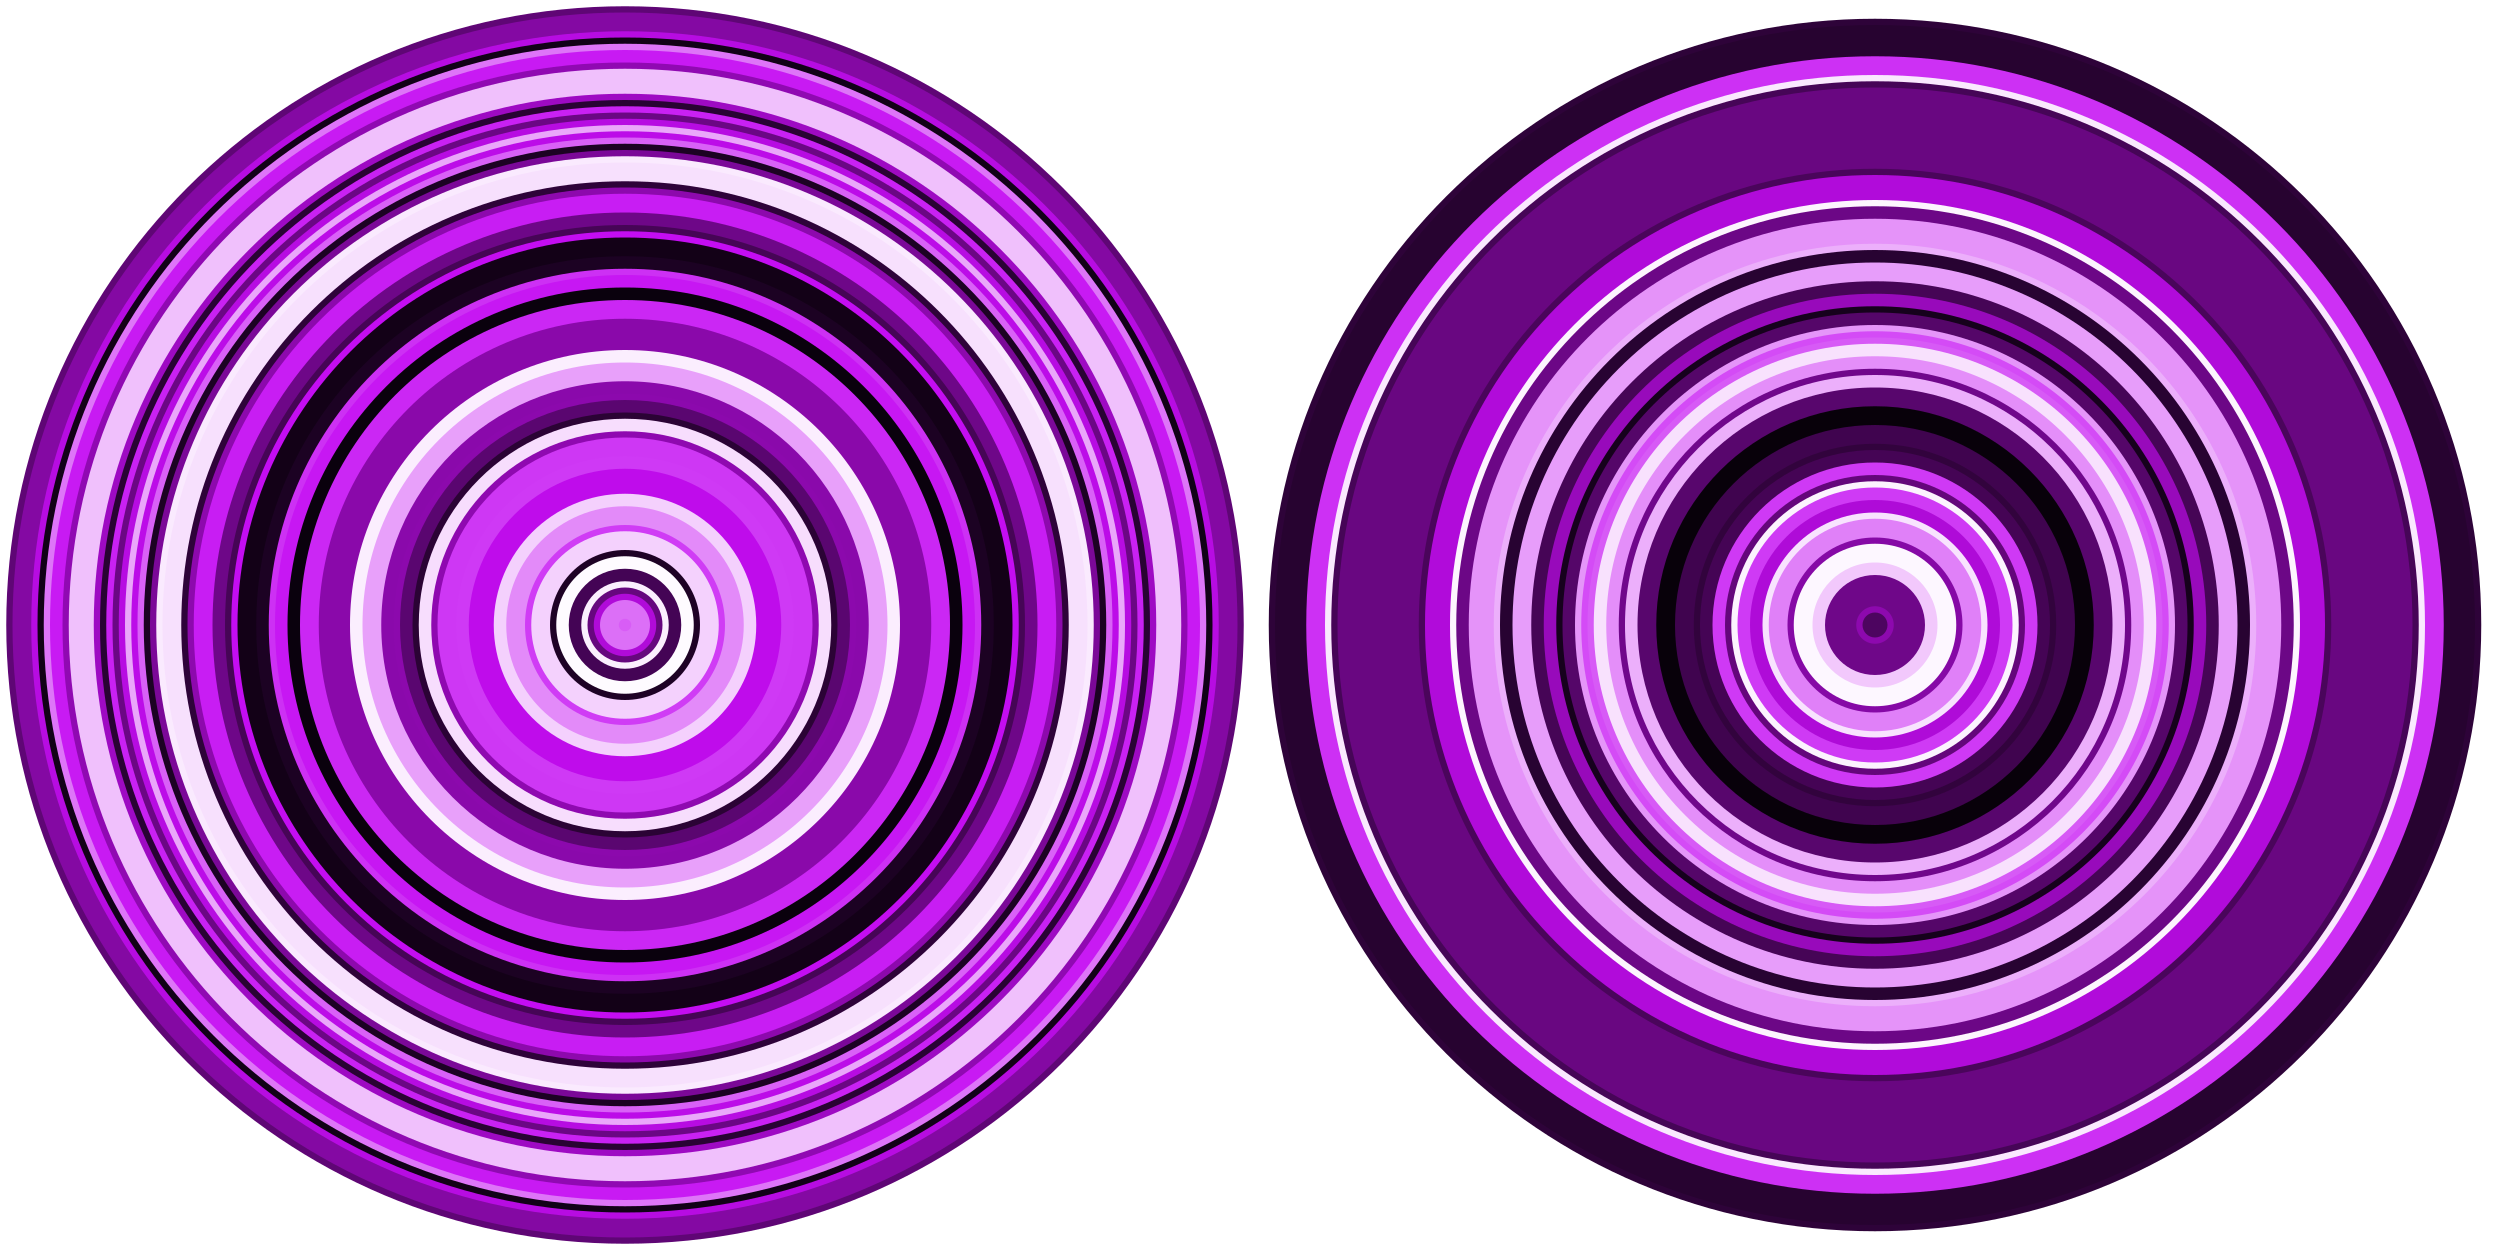
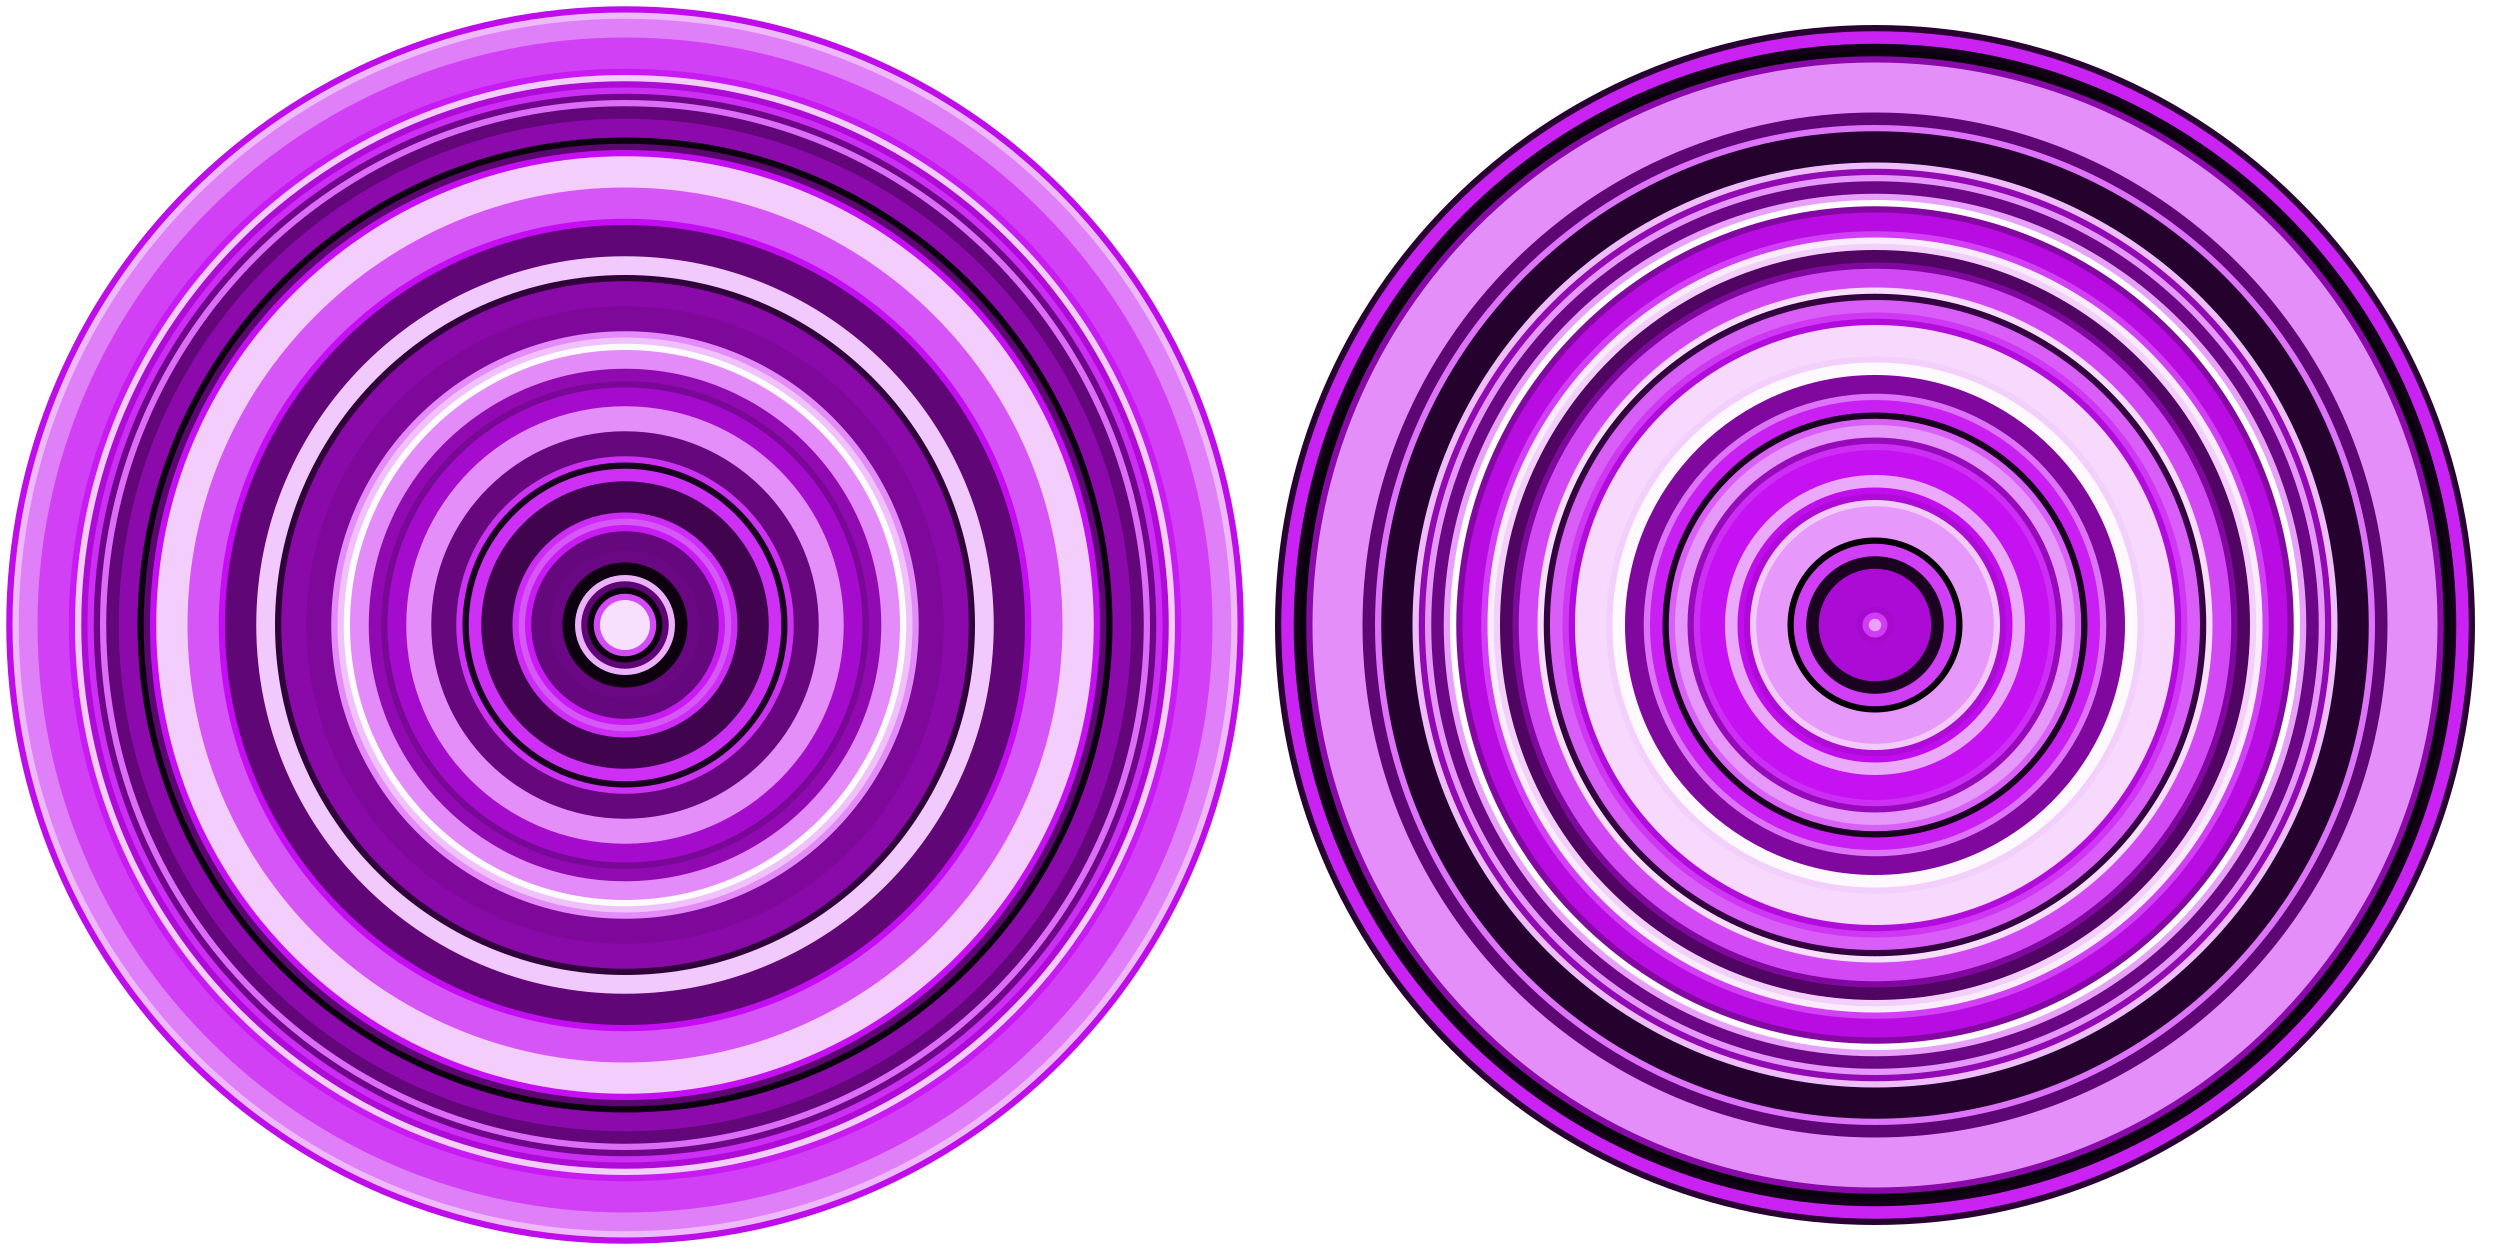
<svg xmlns="http://www.w3.org/2000/svg" width="400" height="200">
-   <circle cx="100" cy="100" r="99" fill="#5f0675" />
-   <circle cx="100" cy="100" r="98" fill="#8409a3" />
-   <circle cx="300" cy="100" r="97" fill="#2e0339" />
-   <circle cx="300" cy="100" r="96" fill="#270330" />
-   <circle cx="100" cy="100" r="95" fill="#b70ce2" />
-   <circle cx="100" cy="100" r="94" fill="#120117" />
-   <circle cx="100" cy="100" r="93" fill="#de75f8" />
-   <circle cx="100" cy="100" r="92" fill="#c81af3" />
-   <circle cx="300" cy="100" r="91" fill="#cd30f4" />
-   <circle cx="100" cy="100" r="90" fill="#9009b2" />
-   <circle cx="100" cy="100" r="89" fill="#f0c0fc" />
-   <circle cx="300" cy="100" r="88" fill="#fae9fe" />
-   <circle cx="300" cy="100" r="87" fill="#460557" />
-   <circle cx="300" cy="100" r="86" fill="#690781" />
-   <circle cx="100" cy="100" r="85" fill="#9e0ac3" />
-   <circle cx="100" cy="100" r="84" fill="#290333" />
-   <circle cx="100" cy="100" r="83" fill="#c921f3" />
-   <circle cx="100" cy="100" r="82" fill="#6b0784" />
-   <circle cx="100" cy="100" r="81" fill="#b70ce2" />
-   <circle cx="100" cy="100" r="80" fill="#eaa7fa" />
-   <circle cx="100" cy="100" r="79" fill="#bc0ce8" />
-   <circle cx="100" cy="100" r="78" fill="#d961f7" />
-   <circle cx="100" cy="100" r="77" fill="#1c0223" />
-   <circle cx="100" cy="100" r="76" fill="#7b0898" />
-   <circle cx="100" cy="100" r="75" fill="#faeafe" />
-   <circle cx="100" cy="100" r="74" fill="#f7e0fd" />
-   <circle cx="300" cy="100" r="73" fill="#4a055b" />
-   <circle cx="300" cy="100" r="72" fill="#b10bda" />
-   <circle cx="100" cy="100" r="71" fill="#2e0339" />
-   <circle cx="100" cy="100" r="70" fill="#8d09ad" />
-   <circle cx="100" cy="100" r="69" fill="#c81df3" />
-   <circle cx="300" cy="100" r="68" fill="#fdf5fe" />
-   <circle cx="300" cy="100" r="67" fill="#6c0786" />
-   <circle cx="100" cy="100" r="66" fill="#6e0788" />
-   <circle cx="300" cy="100" r="65" fill="#e593f9" />
-   <circle cx="100" cy="100" r="64" fill="#460556" />
-   <circle cx="100" cy="100" r="63" fill="#c40df2" />
-   <circle cx="100" cy="100" r="62" fill="#130117" />
-   <circle cx="300" cy="100" r="61" fill="#ecaffb" />
-   <circle cx="300" cy="100" r="60" fill="#280332" />
-   <circle cx="100" cy="100" r="59" fill="#1c0223" />
-   <circle cx="300" cy="100" r="58" fill="#e79dfa" />
-   <circle cx="100" cy="100" r="57" fill="#cd30f4" />
-   <circle cx="100" cy="100" r="56" fill="#c717f3" />
-   <circle cx="300" cy="100" r="55" fill="#460556" />
-   <circle cx="100" cy="100" r="54" fill="#0a010d" />
-   <circle cx="300" cy="100" r="53" fill="#980abb" />
-   <circle cx="100" cy="100" r="52" fill="#cb27f4" />
-   <circle cx="300" cy="100" r="51" fill="#16011c" />
-   <circle cx="300" cy="100" r="50" fill="#550669" />
-   <circle cx="100" cy="100" r="49" fill="#8a09aa" />
-   <circle cx="300" cy="100" r="48" fill="#e595f9" />
-   <circle cx="300" cy="100" r="47" fill="#d44bf6" />
-   <circle cx="300" cy="100" r="46" fill="#d75af6" />
-   <circle cx="300" cy="100" r="45" fill="#f8e1fd" />
-   <circle cx="100" cy="100" r="44" fill="#fbeefe" />
-   <circle cx="300" cy="100" r="43" fill="#e48ef9" />
-   <circle cx="100" cy="100" r="42" fill="#e8a0fa" />
-   <circle cx="300" cy="100" r="41" fill="#70078b" />
-   <circle cx="300" cy="100" r="40" fill="#ecaffb" />
-   <circle cx="100" cy="100" r="39" fill="#8a09ab" />
-   <circle cx="300" cy="100" r="38" fill="#58066d" />
-   <circle cx="100" cy="100" r="37" fill="#8c09ad" />
-   <circle cx="100" cy="100" r="36" fill="#5a0670" />
-   <circle cx="300" cy="100" r="35" fill="#08010a" />
-   <circle cx="100" cy="100" r="34" fill="#2b0335" />
-   <circle cx="100" cy="100" r="33" fill="#f7ddfd" />
-   <circle cx="300" cy="100" r="32" fill="#40044f" />
-   <circle cx="100" cy="100" r="31" fill="#8f09b0" />
-   <circle cx="100" cy="100" r="30" fill="#ce37f4" />
-   <circle cx="300" cy="100" r="29" fill="#32033d" />
-   <circle cx="300" cy="100" r="28" fill="#450455" />
-   <circle cx="100" cy="100" r="27" fill="#cf39f5" />
-   <circle cx="300" cy="100" r="26" fill="#cf39f5" />
-   <circle cx="100" cy="100" r="25" fill="#bf0ceb" />
-   <circle cx="300" cy="100" r="24" fill="#64067b" />
-   <circle cx="300" cy="100" r="23" fill="#fcf3fe" />
-   <circle cx="300" cy="100" r="22" fill="#cf3af5" />
-   <circle cx="100" cy="100" r="21" fill="#f4d0fd" />
-   <circle cx="300" cy="100" r="20" fill="#af0bd8" />
-   <circle cx="100" cy="100" r="19" fill="#e38af9" />
-   <circle cx="300" cy="100" r="18" fill="#f8e3fe" />
-   <circle cx="300" cy="100" r="17" fill="#e080f8" />
-   <circle cx="100" cy="100" r="16" fill="#d03cf5" />
-   <circle cx="100" cy="100" r="15" fill="#f4d1fd" />
-   <circle cx="300" cy="100" r="14" fill="#8609a6" />
-   <circle cx="300" cy="100" r="13" fill="#fdf7ff" />
-   <circle cx="100" cy="100" r="12" fill="#1e0225" />
-   <circle cx="100" cy="100" r="11" fill="#fefbff" />
-   <circle cx="300" cy="100" r="10" fill="#f2c8fc" />
-   <circle cx="100" cy="100" r="9" fill="#440455" />
-   <circle cx="300" cy="100" r="8" fill="#6f0789" />
-   <circle cx="100" cy="100" r="7" fill="#fbeffe" />
-   <circle cx="100" cy="100" r="6" fill="#66077e" />
-   <circle cx="100" cy="100" r="5" fill="#b00bd9" />
-   <circle cx="100" cy="100" r="4" fill="#dc6ff7" />
-   <circle cx="300" cy="100" r="3" fill="#8d09ae" />
-   <circle cx="300" cy="100" r="2" fill="#4d0560" />
-   <circle cx="100" cy="100" r="1" fill="#d85df6" />
+   <circle cx="100" cy="100" r="99" fill="#be0cea" />
+   <circle cx="100" cy="100" r="98" fill="#eebafb" />
+   <circle cx="100" cy="100" r="97" fill="#e080f8" />
+   <circle cx="300" cy="100" r="96" fill="#280331" />
+   <circle cx="300" cy="100" r="95" fill="#ca22f3" />
+   <circle cx="100" cy="100" r="94" fill="#d140f5" />
+   <circle cx="300" cy="100" r="93" fill="#120117" />
+   <circle cx="300" cy="100" r="92" fill="#09010b" />
+   <circle cx="300" cy="100" r="91" fill="#8909a9" />
+   <circle cx="300" cy="100" r="90" fill="#e48ef9" />
+   <circle cx="100" cy="100" r="89" fill="#c81bf3" />
+   <circle cx="100" cy="100" r="88" fill="#f3cdfc" />
+   <circle cx="100" cy="100" r="87" fill="#ae0bd6" />
+   <circle cx="100" cy="100" r="86" fill="#cc2ef4" />
+   <circle cx="100" cy="100" r="85" fill="#6e0787" />
+   <circle cx="100" cy="100" r="84" fill="#dc6df7" />
+   <circle cx="100" cy="100" r="83" fill="#620679" />
+   <circle cx="300" cy="100" r="82" fill="#5e0674" />
+   <circle cx="100" cy="100" r="81" fill="#8c09ac" />
+   <circle cx="300" cy="100" r="80" fill="#dd73f8" />
+   <circle cx="300" cy="100" r="79" fill="#25022e" />
+   <circle cx="100" cy="100" r="78" fill="#0c010e" />
+   <circle cx="100" cy="100" r="77" fill="#5b0671" />
+   <circle cx="100" cy="100" r="76" fill="#c50ff2" />
+   <circle cx="100" cy="100" r="75" fill="#f3cefc" />
+   <circle cx="300" cy="100" r="74" fill="#efbdfc" />
+   <circle cx="300" cy="100" r="73" fill="#9009b2" />
+   <circle cx="300" cy="100" r="72" fill="#e697fa" />
+   <circle cx="300" cy="100" r="71" fill="#6b0784" />
+   <circle cx="100" cy="100" r="70" fill="#d655f6" />
+   <circle cx="300" cy="100" r="69" fill="#e8a1fa" />
+   <circle cx="300" cy="100" r="68" fill="#fefdff" />
+   <circle cx="300" cy="100" r="67" fill="#8308a1" />
+   <circle cx="300" cy="100" r="66" fill="#b80ce3" />
+   <circle cx="100" cy="100" r="65" fill="#c40df2" />
+   <circle cx="100" cy="100" r="64" fill="#600677" />
+   <circle cx="300" cy="100" r="63" fill="#d140f5" />
+   <circle cx="300" cy="100" r="62" fill="#faecfe" />
+   <circle cx="300" cy="100" r="61" fill="#f3cffc" />
+   <circle cx="300" cy="100" r="60" fill="#4f0561" />
+   <circle cx="100" cy="100" r="59" fill="#f2c9fc" />
+   <circle cx="300" cy="100" r="58" fill="#80089e" />
+   <circle cx="300" cy="100" r="57" fill="#d348f5" />
+   <circle cx="100" cy="100" r="56" fill="#2f033a" />
+   <circle cx="100" cy="100" r="55" fill="#8909a9" />
+   <circle cx="300" cy="100" r="54" fill="#f7defd" />
+   <circle cx="300" cy="100" r="53" fill="#32033e" />
+   <circle cx="300" cy="100" r="52" fill="#d85ef7" />
+   <circle cx="100" cy="100" r="51" fill="#7d089a" />
+   <circle cx="300" cy="100" r="50" fill="#cf37f4" />
+   <circle cx="300" cy="100" r="49" fill="#b10cdb" />
+   <circle cx="300" cy="100" r="48" fill="#f6d9fd" />
+   <circle cx="100" cy="100" r="47" fill="#e38bf9" />
+   <circle cx="100" cy="100" r="46" fill="#f0c1fc" />
+   <circle cx="100" cy="100" r="45" fill="#fefbff" />
+   <circle cx="100" cy="100" r="44" fill="#e38bf9" />
+   <circle cx="300" cy="100" r="43" fill="#f3cffc" />
+   <circle cx="300" cy="100" r="42" fill="#fef9ff" />
+   <circle cx="100" cy="100" r="41" fill="#9009b1" />
+   <circle cx="300" cy="100" r="40" fill="#80089e" />
+   <circle cx="100" cy="100" r="39" fill="#780895" />
+   <circle cx="100" cy="100" r="38" fill="#a50bcc" />
+   <circle cx="300" cy="100" r="37" fill="#dd74f8" />
+   <circle cx="300" cy="100" r="36" fill="#c91ff3" />
+   <circle cx="100" cy="100" r="35" fill="#e48ef9" />
+   <circle cx="300" cy="100" r="34" fill="#18021d" />
+   <circle cx="300" cy="100" r="33" fill="#d960f7" />
+   <circle cx="300" cy="100" r="32" fill="#e697fa" />
+   <circle cx="100" cy="100" r="31" fill="#66077e" />
+   <circle cx="300" cy="100" r="30" fill="#970abb" />
+   <circle cx="300" cy="100" r="29" fill="#cc2ef4" />
+   <circle cx="300" cy="100" r="28" fill="#c612f3" />
+   <circle cx="100" cy="100" r="27" fill="#cd31f4" />
+   <circle cx="100" cy="100" r="26" fill="#18021e" />
+   <circle cx="100" cy="100" r="25" fill="#cd30f4" />
+   <circle cx="300" cy="100" r="24" fill="#eaa9fa" />
+   <circle cx="100" cy="100" r="23" fill="#40044f" />
+   <circle cx="300" cy="100" r="22" fill="#c10dee" />
+   <circle cx="300" cy="100" r="21" fill="#ae0bd7" />
+   <circle cx="300" cy="100" r="20" fill="#f2cbfc" />
+   <circle cx="300" cy="100" r="19" fill="#e699fa" />
+   <circle cx="100" cy="100" r="18" fill="#cc2cf4" />
+   <circle cx="100" cy="100" r="17" fill="#d657f6" />
+   <circle cx="100" cy="100" r="16" fill="#c81bf3" />
+   <circle cx="100" cy="100" r="15" fill="#65077d" />
+   <circle cx="300" cy="100" r="14" fill="#040004" />
+   <circle cx="300" cy="100" r="13" fill="#d03ef5" />
+   <circle cx="100" cy="100" r="12" fill="#6a0782" />
+   <circle cx="300" cy="100" r="11" fill="#1b0221" />
+   <circle cx="100" cy="100" r="10" fill="#0d0110" />
+   <circle cx="300" cy="100" r="9" fill="#ac0bd5" />
+   <circle cx="100" cy="100" r="8" fill="#ecb1fb" />
+   <circle cx="100" cy="100" r="7" fill="#5f0676" />
+   <circle cx="100" cy="100" r="6" fill="#0d0110" />
+   <circle cx="100" cy="100" r="5" fill="#d34bf6" />
+   <circle cx="100" cy="100" r="4" fill="#f7e0fd" />
+   <circle cx="300" cy="100" r="3" fill="#a50bcc" />
+   <circle cx="300" cy="100" r="2" fill="#d03cf5" />
+   <circle cx="300" cy="100" r="1" fill="#e9a2fa" />
</svg>
